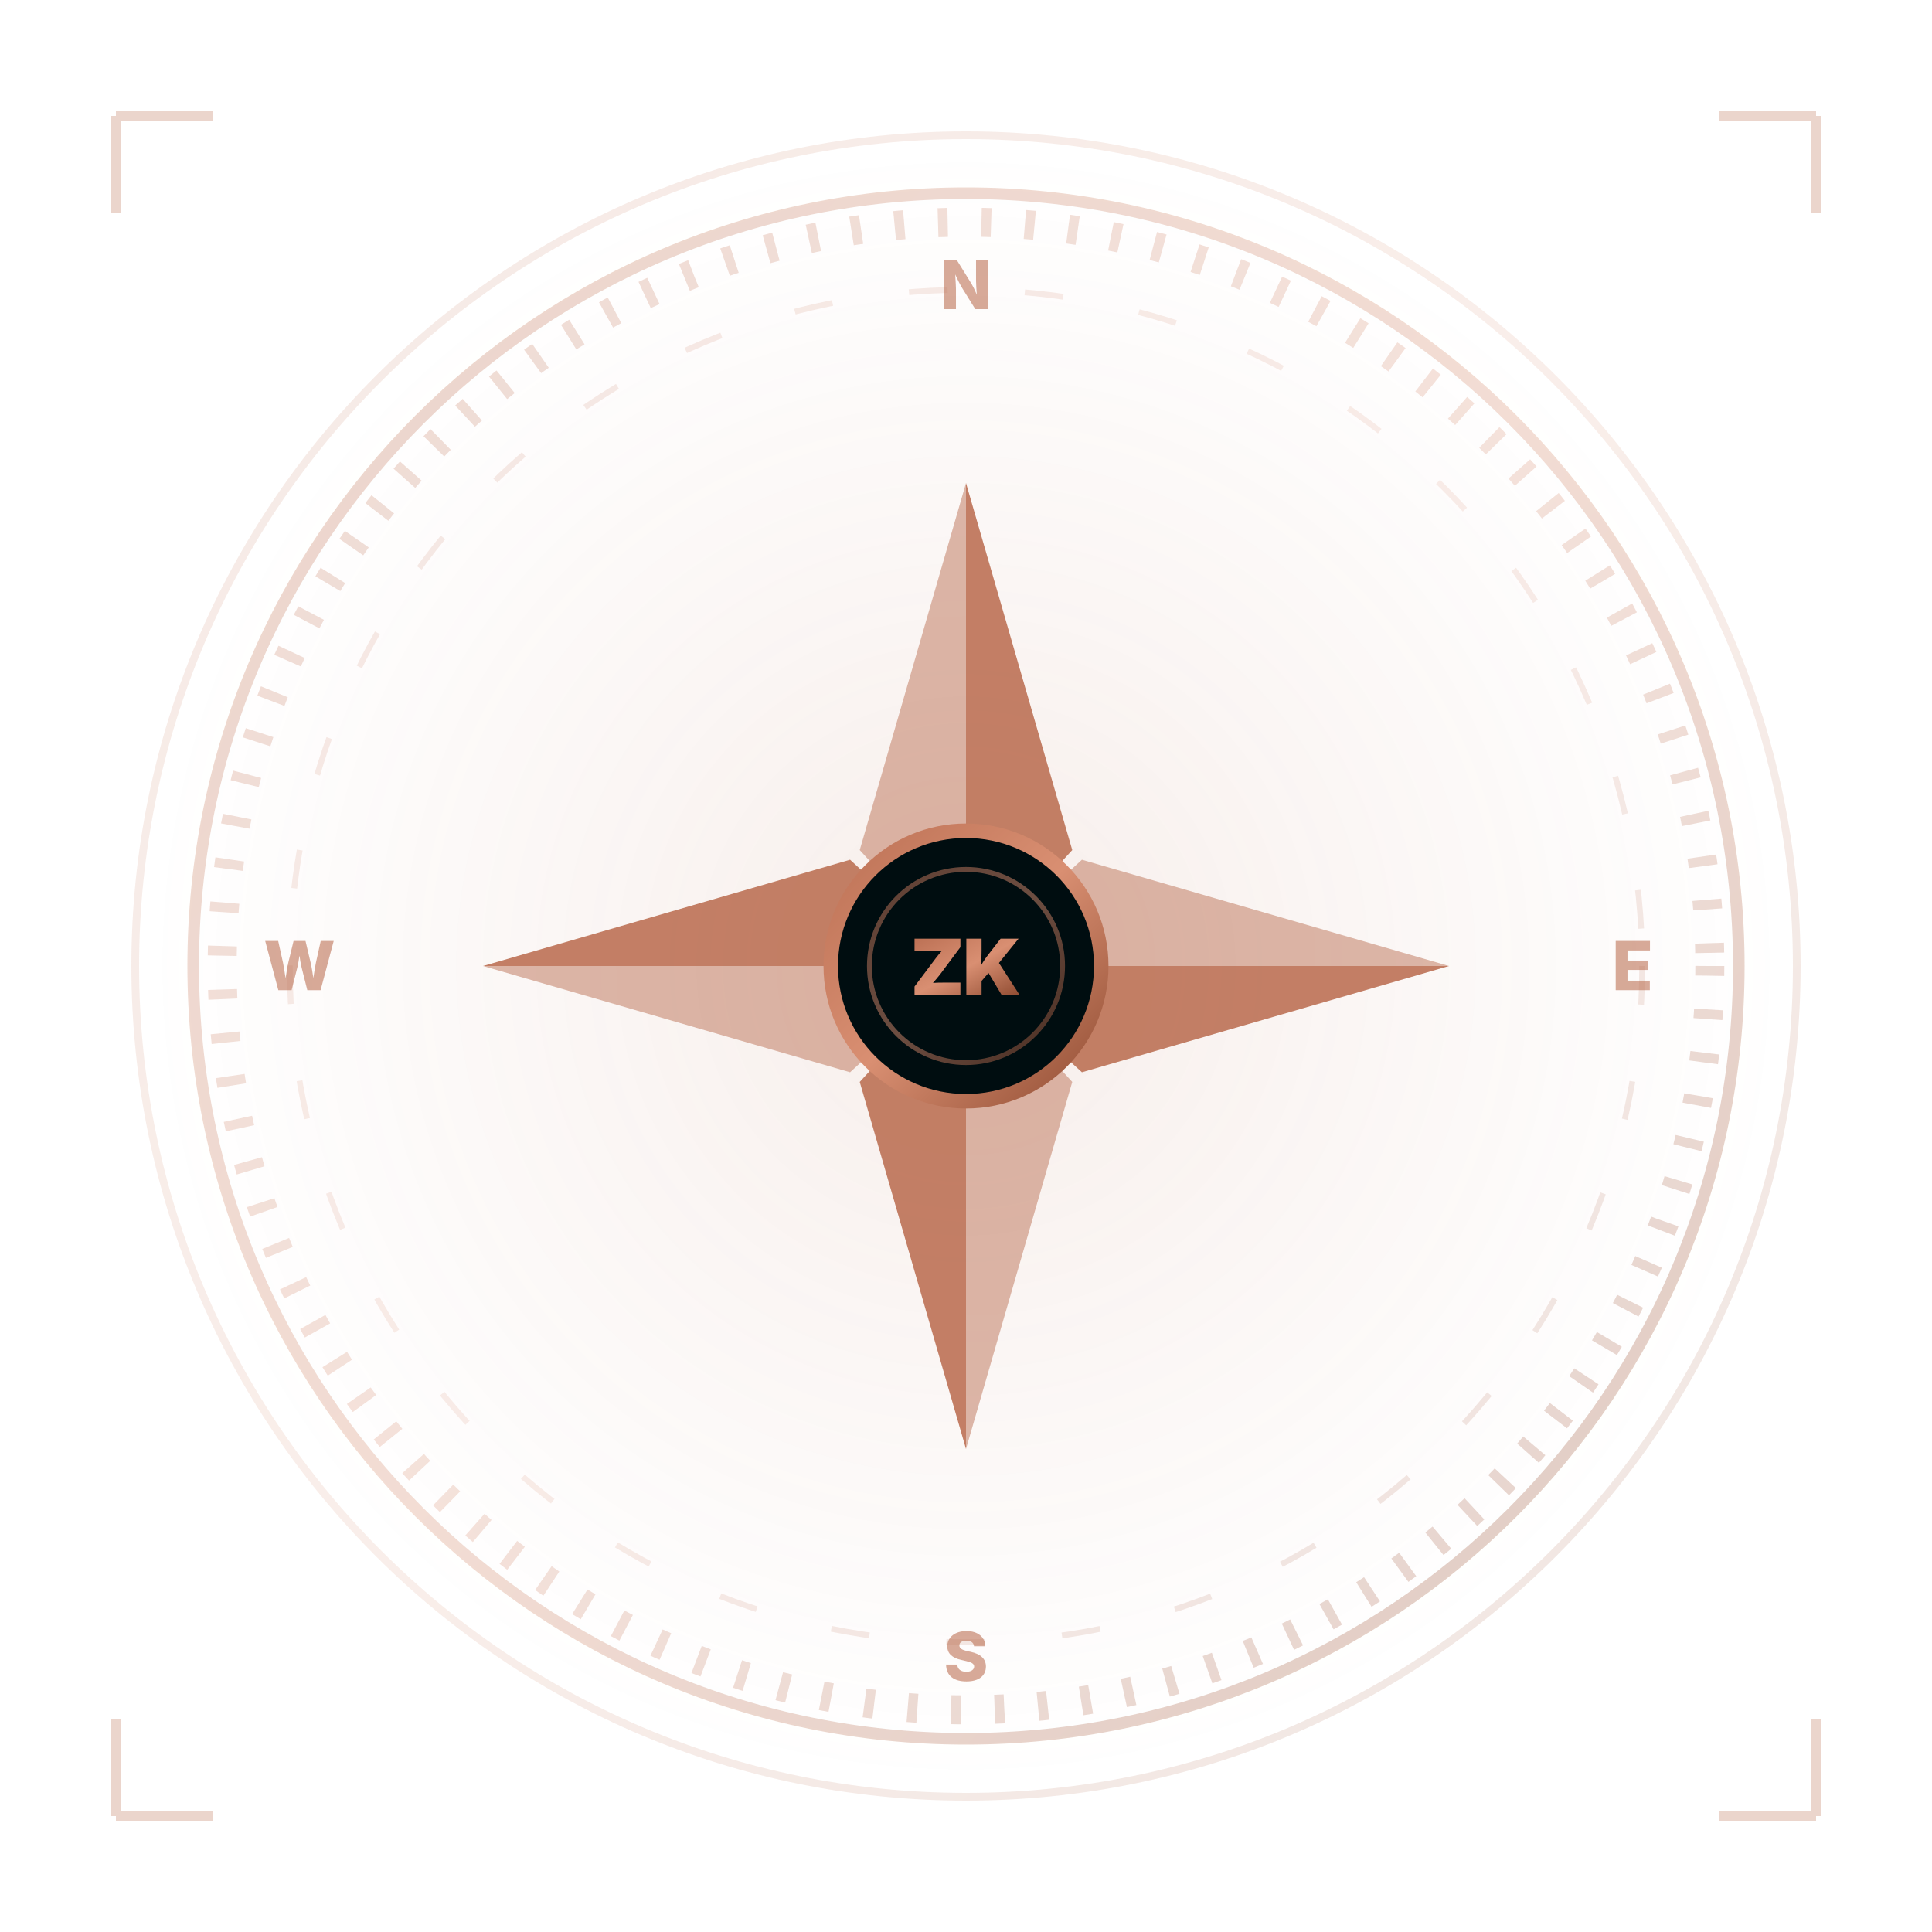
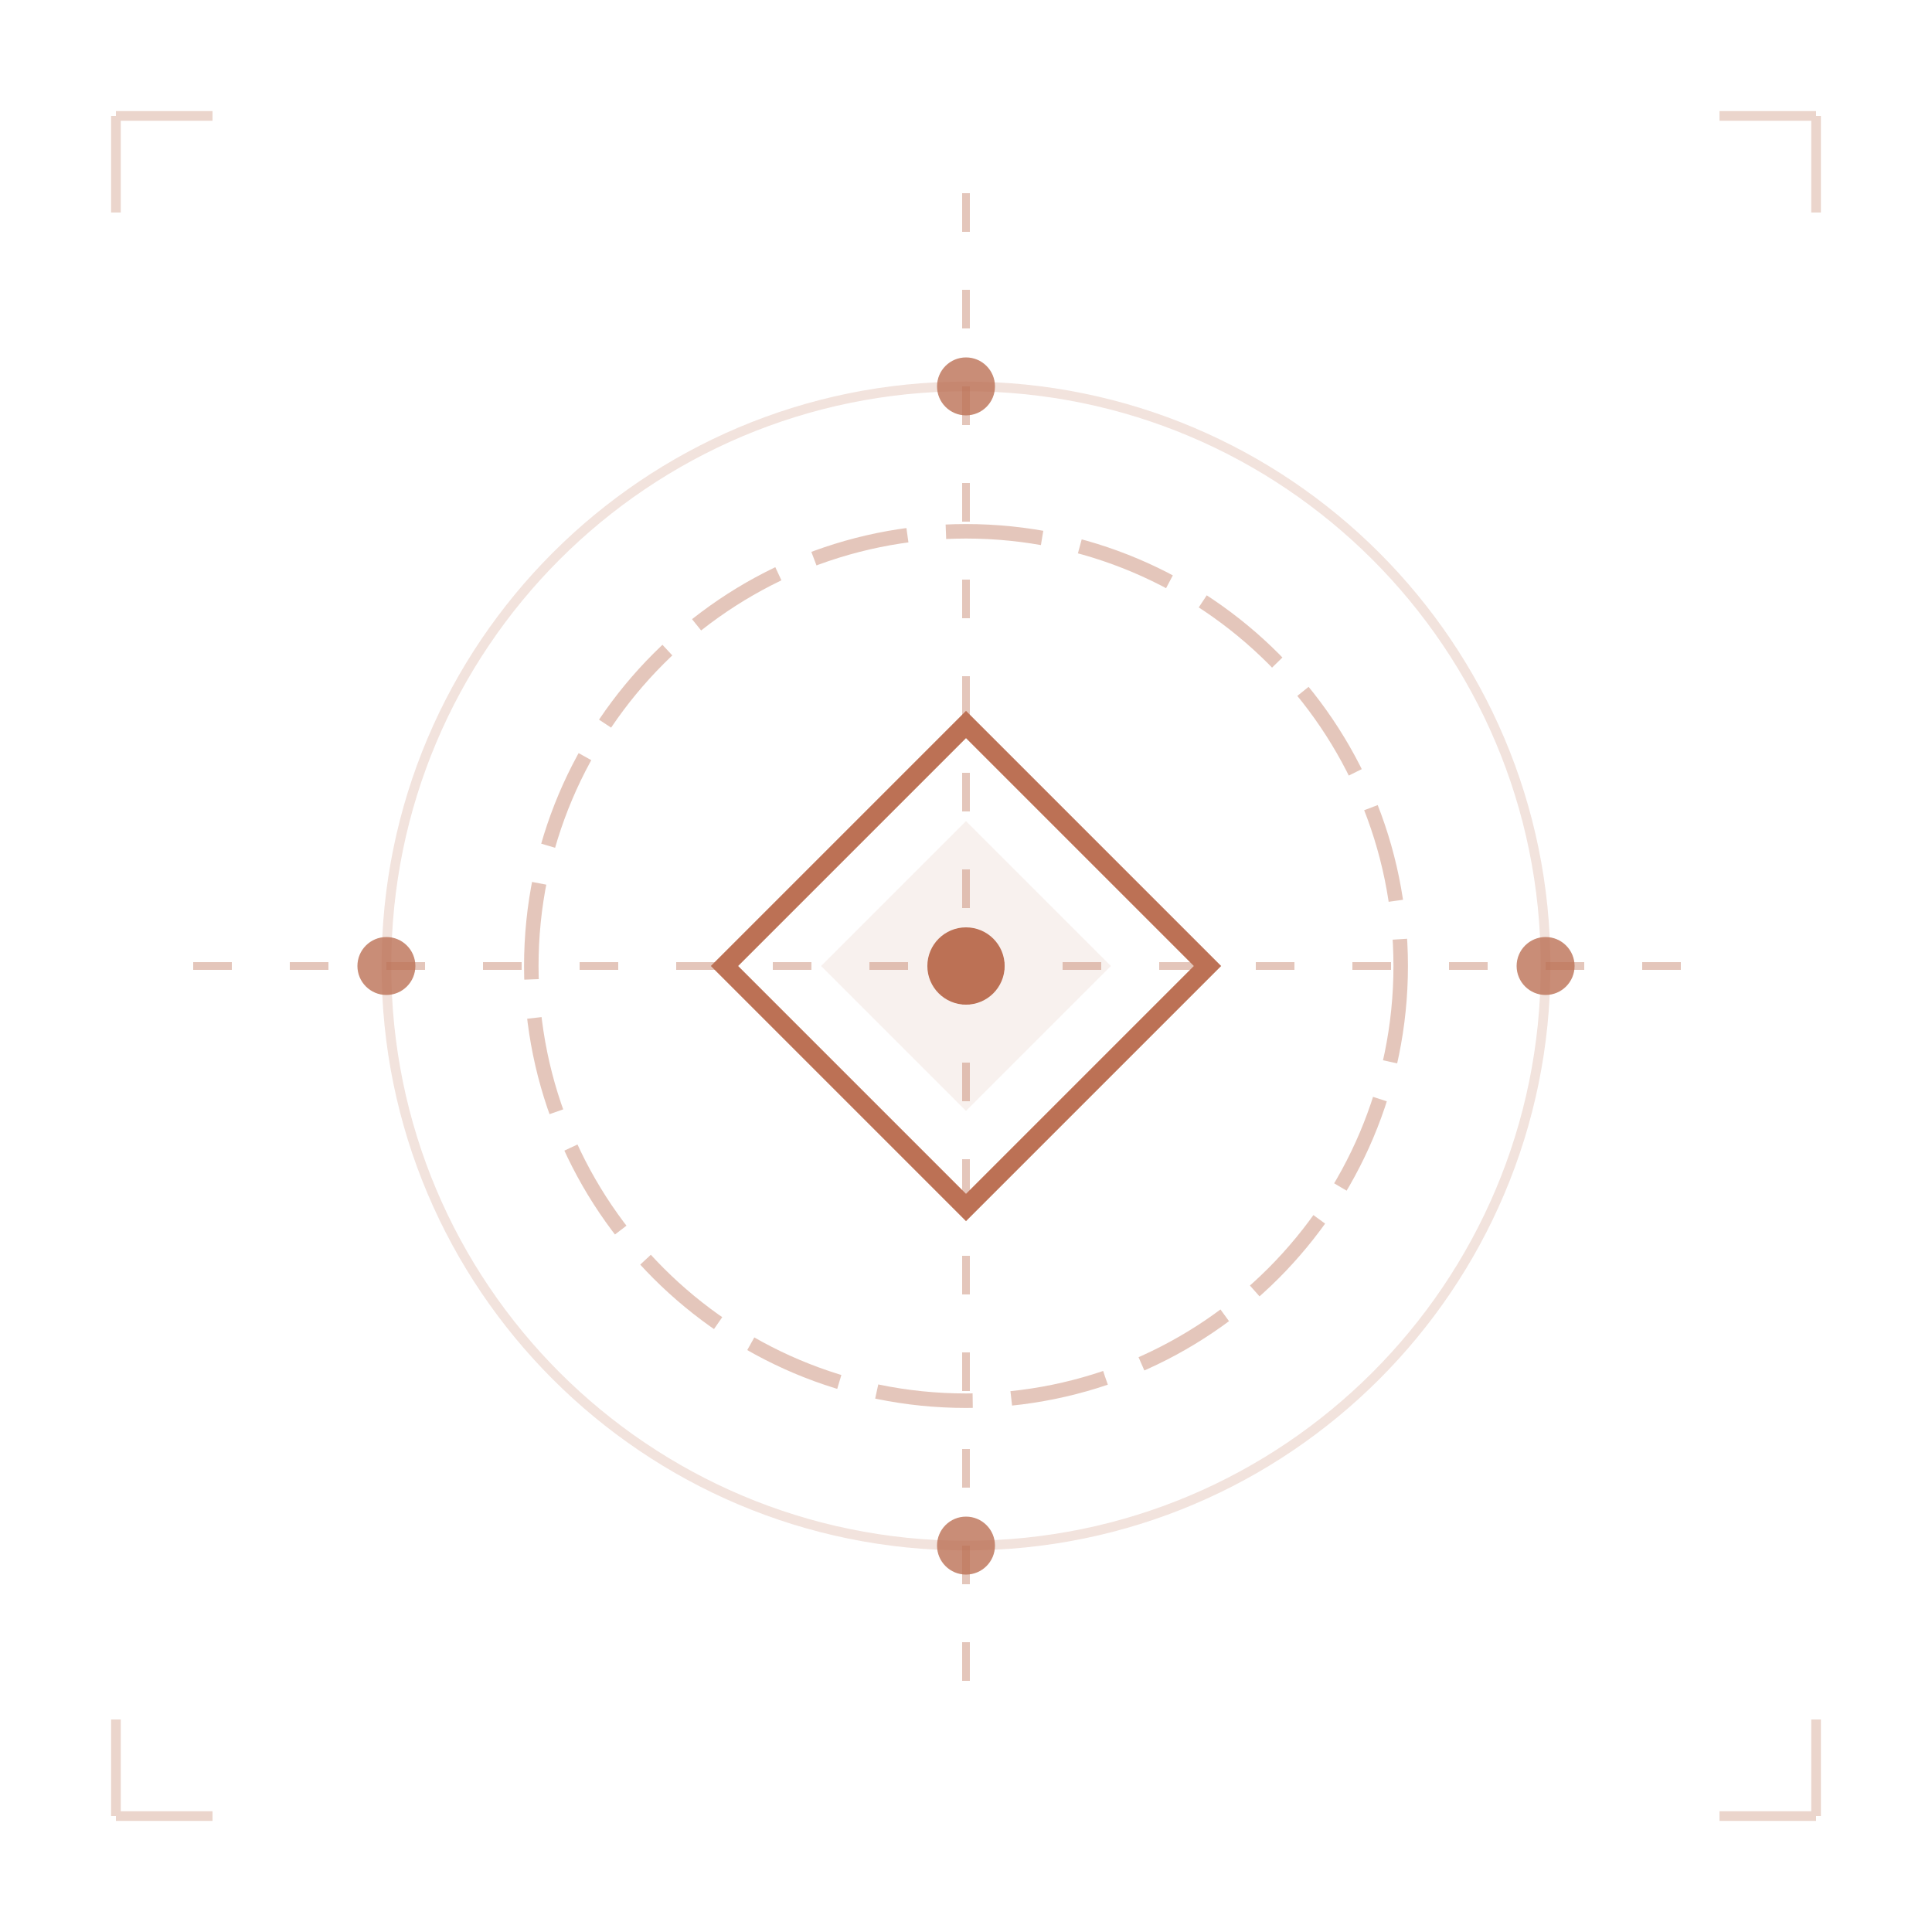
<svg xmlns="http://www.w3.org/2000/svg" width="200" height="200" viewBox="0 0 200 200" fill="none">
-   <defs>
-     <linearGradient id="sienna-gradient" x1="0%" y1="0%" x2="100%" y2="100%">
-       <stop offset="0%" stop-color="#bc7155" />
-       <stop offset="50%" stop-color="#d98f72" />
-       <stop offset="100%" stop-color="#914d33" />
-     </linearGradient>
-     <radialGradient id="glow-bg" cx="50%" cy="50%" r="50%">
-       <stop offset="0%" stop-color="#bc7155" stop-opacity="0.12" />
-       <stop offset="100%" stop-color="#bc7155" stop-opacity="0" />
-     </radialGradient>
-   </defs>
  <g stroke="#bc7155" stroke-width="1" opacity="0.3">
    <path d="M12 12 L12 22 M12 12 L22 12" />
    <path d="M188 12 L188 22 M188 12 L178 12" />
    <path d="M12 188 L12 178 M12 188 L22 188" />
    <path d="M188 188 L188 178 M188 188 L178 188" />
  </g>
-   <circle cx="100" cy="100" r="85" fill="url(#glow-bg)" />
-   <circle cx="100" cy="100" r="86" stroke="url(#sienna-gradient)" stroke-width="0.8" opacity="0.15" />
-   <circle cx="100" cy="100" r="80" stroke="url(#sienna-gradient)" stroke-width="1.2" opacity="0.3" />
-   <circle cx="100" cy="100" r="77" stroke="url(#sienna-gradient)" stroke-width="3" stroke-dasharray="1 3.5" opacity="0.25" />
-   <circle cx="100" cy="100" r="70" stroke="url(#sienna-gradient)" stroke-width="0.6" stroke-dasharray="4 8" opacity="0.15" />
-   <g stroke="url(#sienna-gradient)" stroke-width="0.6" opacity="0.2">
-     <line x1="100" y1="20" x2="100" y2="180" stroke-dasharray="3 6" />
-     <line x1="20" y1="100" x2="180" y2="100" stroke-dasharray="3 6" />
-   </g>
-   <g font-family="Inter, system-ui, sans-serif" font-size="7" font-weight="800" fill="#bc7155" letter-spacing="0.05em" opacity="0.6">
-     <text x="100" y="32" text-anchor="middle">N</text>
-     <text x="169" y="102.5" text-anchor="middle">E</text>
-     <text x="100" y="174" text-anchor="middle">S</text>
-     <text x="31" y="102.5" text-anchor="middle">W</text>
-   </g>
-   <g transform="translate(100, 100)">
-     <path d="M0 0 L0 -50 L11 -12 Z" fill="#bc7155" opacity="0.9" />
-     <path d="M0 0 L0 -50 L-11 -12 Z" fill="#bc7155" opacity="0.5" />
-     <path d="M0 0 L50 0 L12 11 Z" fill="#bc7155" opacity="0.9" />
-     <path d="M0 0 L50 0 L12 -11 Z" fill="#bc7155" opacity="0.5" />
-     <path d="M0 0 L0 50 L-11 12 Z" fill="#bc7155" opacity="0.9" />
-     <path d="M0 0 L0 50 L11 12 Z" fill="#bc7155" opacity="0.5" />
-     <path d="M0 0 L-50 0 L-12 -11 Z" fill="#bc7155" opacity="0.9" />
-     <path d="M0 0 L-50 0 L-12 11 Z" fill="#bc7155" opacity="0.5" />
-     <path d="M0 0 L22 -22 L8 -8 Z" fill="#bc7155" opacity="0.8" />
-     <path d="M0 0 L22 -22 L8 -8 Z" fill="#bc7155" opacity="0.4" transform="scale(1, -1)" />
-     <path d="M0 0 L-22 -22 L-8 -8 Z" fill="#bc7155" opacity="0.8" transform="scale(1, -1)" />
-     <path d="M0 0 L-22 -22 L-8 -8 Z" fill="#bc7155" opacity="0.4" />
-   </g>
-   <circle cx="100" cy="100" r="14" fill="#000d10" stroke="url(#sienna-gradient)" stroke-width="1.5" />
-   <circle cx="100" cy="100" r="10" stroke="url(#sienna-gradient)" stroke-width="0.5" opacity="0.5" />
-   <text x="100" y="103" text-anchor="middle" font-family="Inter, system-ui, sans-serif" font-size="8" font-weight="900" fill="url(#sienna-gradient)" letter-spacing="-0.02em">ZK</text>
+   <line x1="100" y1="20" x2="100" y2="180" stroke="#bc7155" stroke-width="0.8" opacity="0.4" stroke-dasharray="4 6" />
+   <line x1="20" y1="100" x2="180" y2="100" stroke="#bc7155" stroke-width="0.8" opacity="0.4" stroke-dasharray="4 6" />
+   <circle cx="100" cy="100" r="60" stroke="#bc7155" stroke-width="1" opacity="0.2" />
+   <circle cx="100" cy="100" r="45" stroke="#bc7155" stroke-width="1.5" opacity="0.4" stroke-dasharray="10 4" />
+   <path d="M100 75 L125 100 L100 125 L75 100 Z" fill="none" stroke="#bc7155" stroke-width="2" />
+   <path d="M100 85 L115 100 L100 115 L85 100 Z" fill="#bc7155" opacity="0.1" />
+   <circle cx="100" cy="100" r="4" fill="#bc7155" />
+   <circle cx="100" cy="40" r="3" fill="#bc7155" opacity="0.8" />
+   <circle cx="100" cy="160" r="3" fill="#bc7155" opacity="0.8" />
+   <circle cx="40" cy="100" r="3" fill="#bc7155" opacity="0.8" />
+   <circle cx="160" cy="100" r="3" fill="#bc7155" opacity="0.8" />
</svg>
